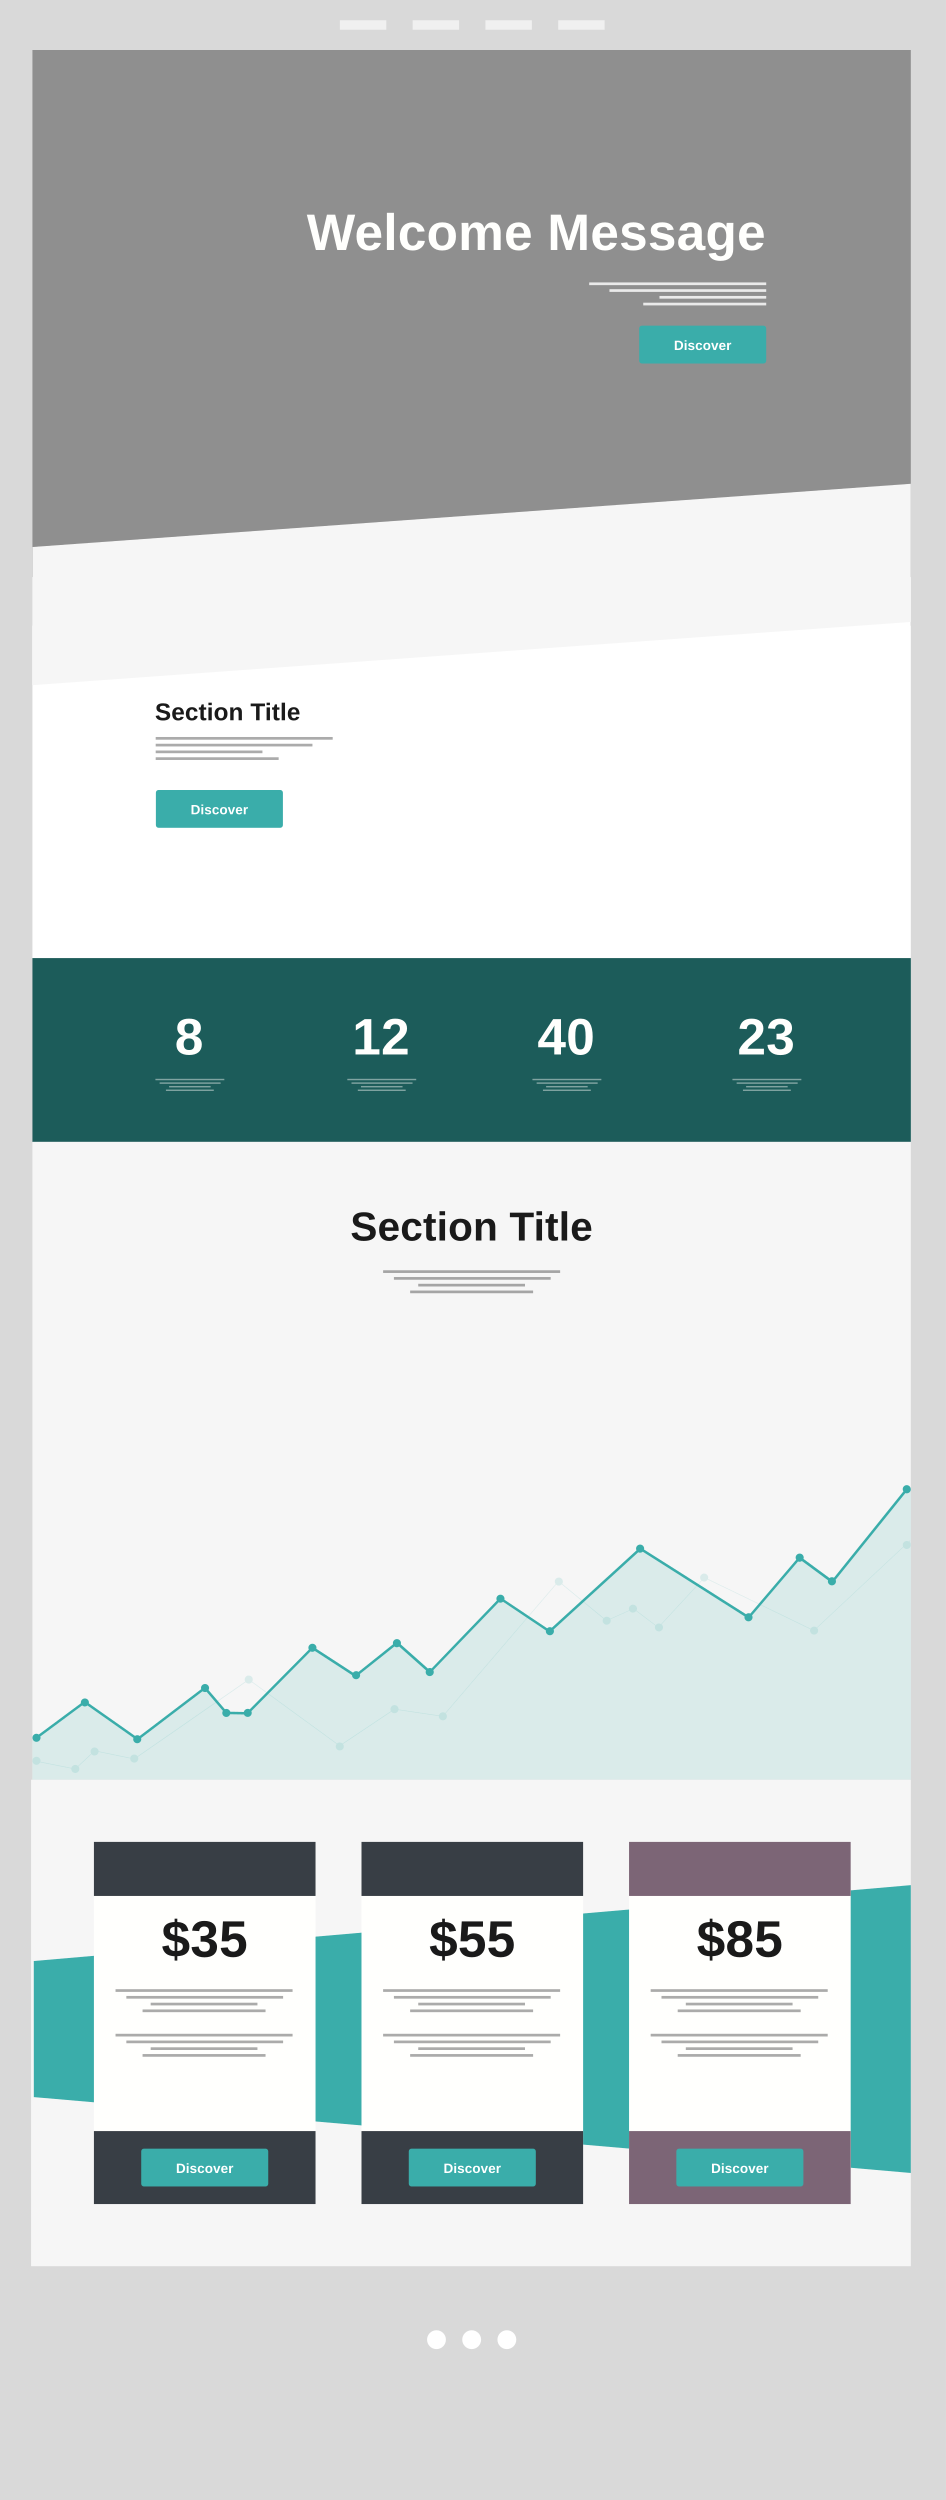
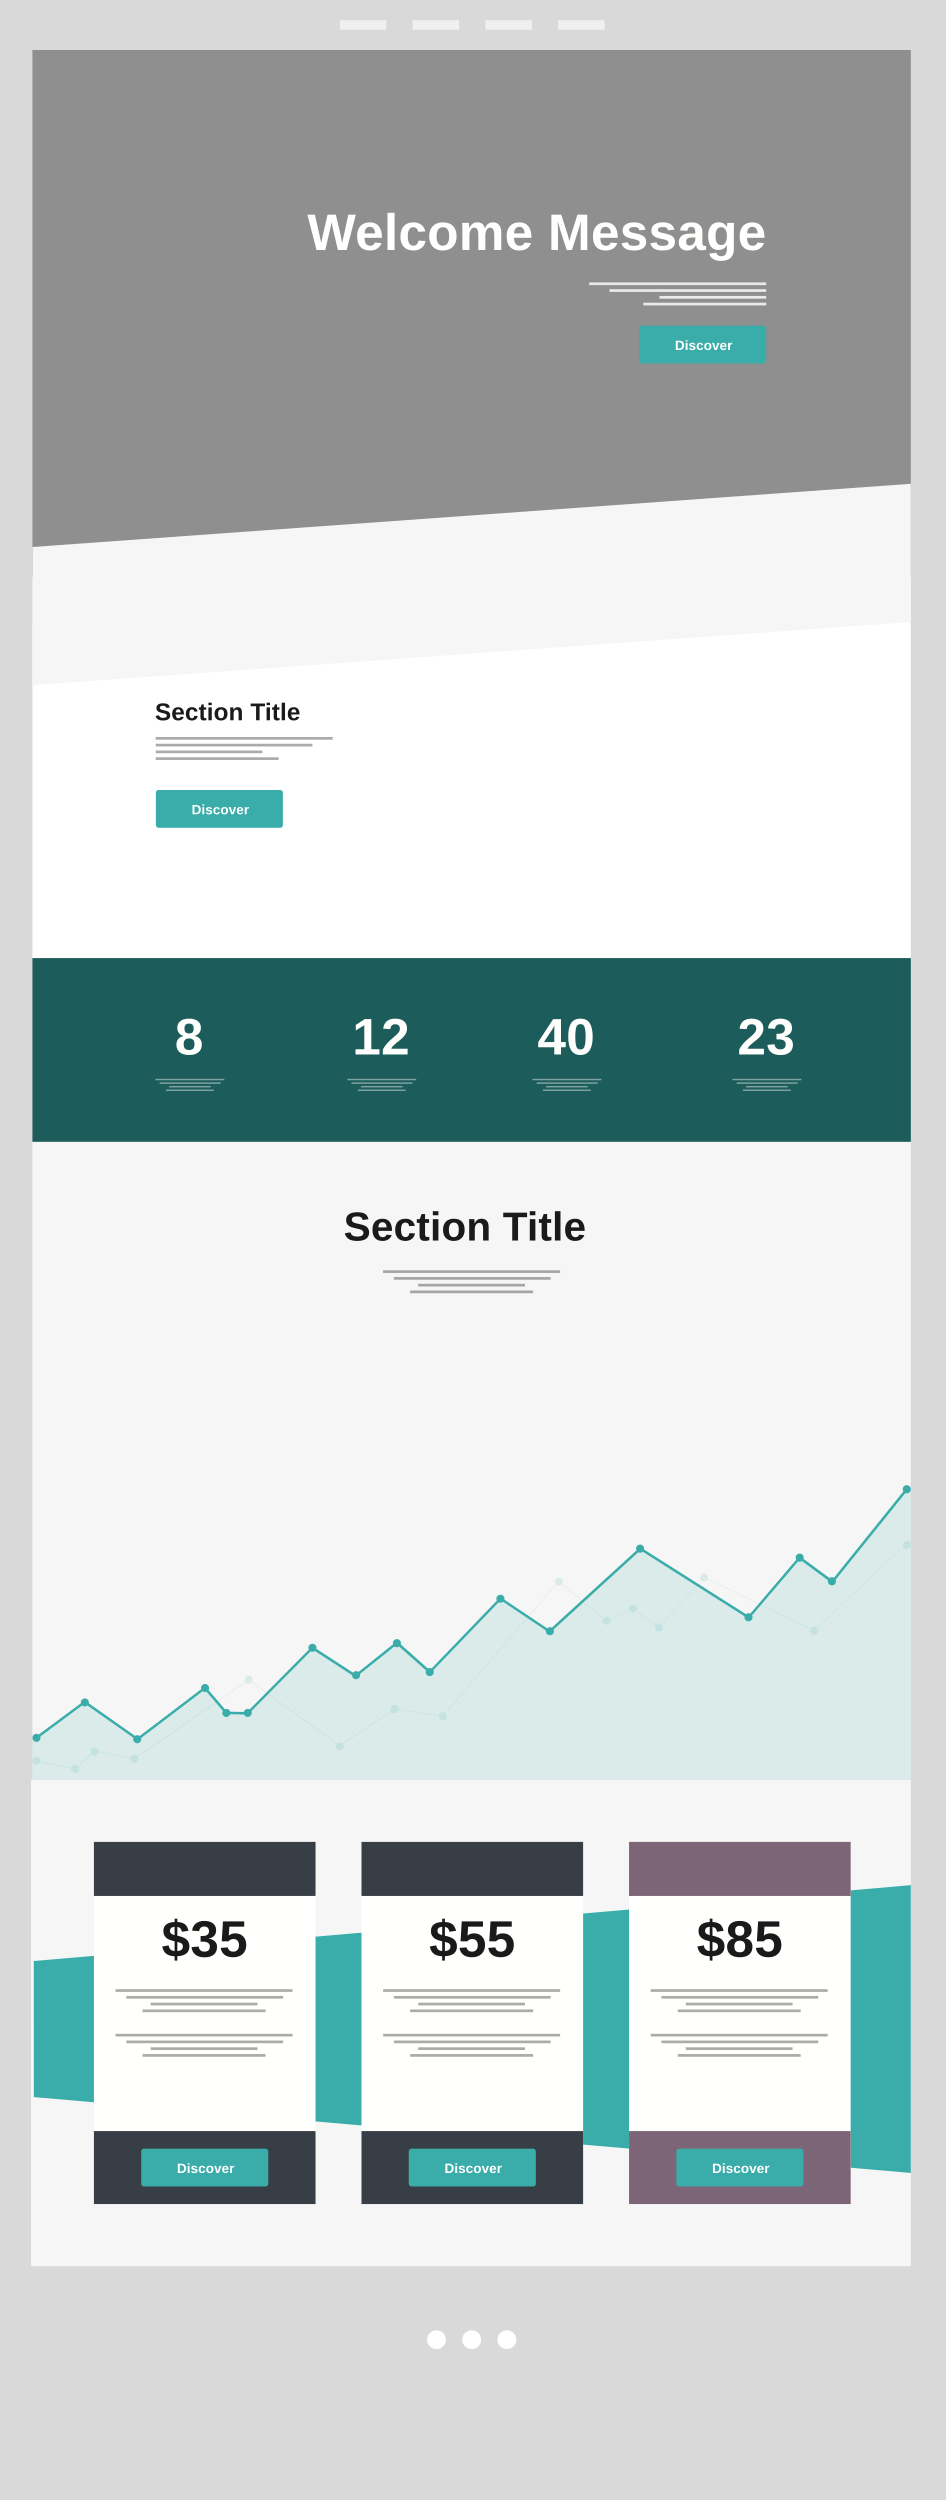
<svg xmlns="http://www.w3.org/2000/svg" width="700px" height="1850px" viewBox="0 0 700 1850" version="1.1">
  <defs>
    <pattern width="1" height="1" id="theme_graphene_s_cover_default_image_id" patternUnits="objectBoundingBox">
      <image width="650" height="426" preserveAspectRatio="xMidYMid slice" href="#s_cover_default_image_url" />
    </pattern>
    <pattern width="1" height="1" id="theme_graphene_s_text_image_default_image_id" patternUnits="objectBoundingBox">
      <image width="314.402" height="203" preserveAspectRatio="xMidYMid slice" href="#s_text_image_default_image_url" />
    </pattern>
    <pattern width="1" height="1" id="theme_graphene_s_parallax_default_image_id" patternUnits="objectBoundingBox">
      <image width="650" height="136" preserveAspectRatio="xMidYMid slice" href="#s_parallax_default_image_url" />
    </pattern>
    <pattern width="1" height="1" id="theme_graphene_s_picture_default_image_id" patternUnits="objectBoundingBox">
      <image width="435" height="272" preserveAspectRatio="xMidYMid slice" href="#s_picture_default_image_url" />
    </pattern>
    <filter id="theme_graphene_bright_down">
      <feComponentTransfer>
        <feFuncR type="linear" slope=".25" />
        <feFuncG type="linear" slope=".25" />
        <feFuncB type="linear" slope=".25" />
      </feComponentTransfer>
    </filter>
    <filter id="filter_readability_graphene">
      <feColorMatrix in="SourceGraphic" type="saturate" values="0" />
      <feComponentTransfer>
        <feFuncR type="table" tableValues="1 0" />
        <feFuncG type="table" tableValues="1 0" />
        <feFuncB type="table" tableValues="1 0" />
      </feComponentTransfer>
      <feComponentTransfer>
        <feFuncR type="linear" slope="10000" intercept="-4999.5" />
        <feFuncG type="linear" slope="10000" intercept="-4999.5" />
        <feFuncB type="linear" slope="10000" intercept="-4999.5" />
      </feComponentTransfer>
    </filter>
  </defs>
  <g stroke="none" stroke-width="1" fill="none" fill-rule="evenodd" class="theme_graphene">
    <rect fill="#FFFFFF" width="700" height="1850" />
    <rect fill-opacity="0.15" fill="#000000" width="700" height="1850" />
    <g transform="translate(24, 0)" class="svgc_menu">
      <rect fill="#MENU_COLOR" width="650" height="37" class="svgc_menu_bg" />
      <path d="M70.827,22.966 L70.827,21.451 L67.396,21.451 L67.396,14.272 L65.704,14.272 L65.704,22.966 L70.827,22.966 Z M75.118,23.085 C75.824,23.085 76.46,22.911 77.027,22.561 C77.593,22.212 78.041,21.704 78.371,21.039 C78.7,20.374 78.865,19.567 78.865,18.619 C78.865,17.671 78.7,16.865 78.371,16.2 C78.041,15.535 77.593,15.027 77.027,14.678 C76.46,14.328 75.824,14.153 75.118,14.153 C74.407,14.153 73.768,14.328 73.203,14.678 C72.638,15.027 72.191,15.535 71.863,16.2 C71.535,16.865 71.37,17.671 71.37,18.619 C71.37,19.565 71.535,20.37 71.863,21.035 C72.191,21.7 72.638,22.208 73.203,22.559 C73.768,22.91 74.407,23.085 75.118,23.085 Z M75.118,21.459 C74.709,21.459 74.352,21.35 74.047,21.133 C73.742,20.915 73.506,20.595 73.338,20.173 C73.17,19.751 73.086,19.234 73.086,18.619 C73.086,18.005 73.17,17.487 73.338,17.066 C73.506,16.644 73.742,16.324 74.047,16.106 C74.352,15.888 74.709,15.779 75.118,15.779 C75.527,15.779 75.884,15.888 76.188,16.106 C76.493,16.324 76.73,16.644 76.898,17.066 C77.066,17.487 77.15,18.005 77.15,18.619 C77.15,19.234 77.066,19.751 76.898,20.173 C76.73,20.595 76.493,20.915 76.188,21.133 C75.884,21.35 75.527,21.459 75.118,21.459 Z M83.625,23.085 C84.297,23.085 84.894,22.937 85.415,22.642 C85.936,22.346 86.345,21.924 86.642,21.377 C86.939,20.829 87.087,20.173 87.087,19.409 L87.087,19.409 L87.087,18.314 L83.739,18.314 L83.739,19.698 L85.455,19.698 L85.452,19.824 C85.436,20.06 85.388,20.274 85.307,20.466 L85.241,20.606 C85.097,20.878 84.888,21.088 84.616,21.237 C84.344,21.385 84.016,21.459 83.633,21.459 C83.211,21.459 82.845,21.348 82.535,21.126 C82.225,20.904 81.985,20.581 81.816,20.156 C81.647,19.732 81.562,19.217 81.562,18.611 C81.562,18.005 81.648,17.492 81.82,17.072 C81.992,16.652 82.232,16.331 82.541,16.11 C82.85,15.89 83.209,15.779 83.618,15.779 C83.836,15.779 84.036,15.809 84.217,15.868 C84.398,15.928 84.56,16.014 84.702,16.125 C84.844,16.237 84.964,16.373 85.063,16.533 C85.162,16.693 85.239,16.876 85.294,17.083 L85.294,17.083 L87.013,17.083 C86.958,16.652 86.835,16.258 86.642,15.9 C86.449,15.542 86.201,15.233 85.898,14.973 C85.594,14.712 85.247,14.511 84.856,14.368 C84.465,14.225 84.043,14.153 83.59,14.153 C83.061,14.153 82.57,14.254 82.117,14.455 C81.664,14.656 81.266,14.949 80.925,15.334 C80.584,15.718 80.319,16.188 80.13,16.741 C79.941,17.294 79.847,17.923 79.847,18.628 C79.847,19.545 80.005,20.337 80.322,21.003 C80.638,21.67 81.08,22.183 81.648,22.544 C82.216,22.905 82.875,23.085 83.625,23.085 Z M91.839,23.085 C92.545,23.085 93.181,22.911 93.748,22.561 C94.315,22.212 94.763,21.704 95.092,21.039 C95.422,20.374 95.586,19.567 95.586,18.619 C95.586,17.671 95.422,16.865 95.092,16.2 C94.763,15.535 94.315,15.027 93.748,14.678 C93.181,14.328 92.545,14.153 91.839,14.153 C91.128,14.153 90.49,14.328 89.924,14.678 C89.359,15.027 88.912,15.535 88.584,16.2 C88.256,16.865 88.092,17.671 88.092,18.619 C88.092,19.565 88.256,20.37 88.584,21.035 C88.912,21.7 89.359,22.208 89.924,22.559 C90.49,22.91 91.128,23.085 91.839,23.085 Z M91.839,21.459 C91.43,21.459 91.073,21.35 90.768,21.133 C90.464,20.915 90.227,20.595 90.059,20.173 C89.891,19.751 89.807,19.234 89.807,18.619 C89.807,18.005 89.891,17.487 90.059,17.066 C90.227,16.644 90.464,16.324 90.768,16.106 C91.073,15.888 91.43,15.779 91.839,15.779 C92.248,15.779 92.605,15.888 92.91,16.106 C93.215,16.324 93.451,16.644 93.619,17.066 C93.787,17.487 93.871,18.005 93.871,18.619 C93.871,19.234 93.787,19.751 93.619,20.173 C93.451,20.595 93.215,20.915 92.91,21.133 C92.605,21.35 92.248,21.459 91.839,21.459 Z" fill="#MENU_COLOR" fill-rule="nonzero" class="svgc_text" filter="url(#filter_readability_graphene)" />
      <g opacity="0.6" transform="translate(227.5, 15)" fill="#2D442A">
        <rect width="34.357" height="7" class="svgc_text" fill="#MENU_COLOR" filter="url(#filter_readability_graphene)" />
        <rect x="53.857" width="34.357" height="7" class="svgc_text" fill="#MENU_COLOR" filter="url(#filter_readability_graphene)" />
        <rect x="107.714" width="34.357" height="7" class="svgc_text" fill="#MENU_COLOR" filter="url(#filter_readability_graphene)" />
        <rect x="161.571" width="34.357" height="7" class="svgc_text" fill="#MENU_COLOR" filter="url(#filter_readability_graphene)" />
      </g>
      <rect fill="#MENU_COLOR" x="550.643" y="15" width="34.357" height="7" class="svgc_text" filter="url(#filter_readability_graphene)" />
    </g>
    <g transform="translate(24, 37)" class="s_cover">
      <rect fill="url(#theme_graphene_s_cover_default_image_id)" width="650" height="426" class="img_reference_s_cover_default_image" />
      <rect fill="#000000" opacity="0.34" width="650" height="426" />
      <g transform="translate(203, 114)">
-         <text font-family="Arial-BoldMT, Arial" font-size="38" font-weight="bold" letter-spacing="0.165" fill="#FFFFFD">
-           <tspan y="34">Welcome Message</tspan>
-         </text>
+         <text x="340" y="34" text-anchor="end" font-family="Arial-BoldMT, Arial" font-size="38" font-weight="bold" letter-spacing="0.165" fill="#FFFFFD">Welcome Message</text>
        <g transform="translate(209, 58)" fill="#EAEAEA" opacity="1">
          <g transform="translate(65.5, 8.5) scale(-1, 1) translate(-65.5, -8.5) ">
            <rect width="131" height="2" />
            <rect y="5" width="116" height="2" />
            <rect y="10" width="79" height="2" />
            <rect y="15" width="91" height="2" />
          </g>
        </g>
        <g transform="translate(246, 90)" class="svgc_btn_group">
          <rect fill="#3AADAA" width="94" height="28" rx="2" />
-           <text font-family="Arial-BoldMT, Arial" font-size="10" font-weight="bold" letter-spacing="0.043" fill="#3AADAA" class="svgc_text" filter="url(#filter_readability_graphene)" x="25.703" y="18">
+           <text text-anchor="middle" font-family="Arial-BoldMT, Arial" font-size="10" font-weight="bold" letter-spacing="0.043" fill="#3AADAA" class="svgc_text" filter="url(#filter_readability_graphene)" x="47.703" y="18">
                        Discover
                    </text>
        </g>
      </g>
    </g>
    <g transform="translate(24, 358)" class="s_text_image">
      <rect fill="#FFFFFF" y="69" width="650" height="282" />
      <polygon fill="#F6F6F6" points="0 46.779 650 0 650 102.221 0 149" />
      <rect fill="url(#theme_graphene_s_text_image_default_image_id)" x="270.598" y="98" width="314.402" height="203" class="img_reference_s_text_image_default_image" />
      <g transform="translate(90.5, 159)">
        <text font-family="Arial-BoldMT, Arial" font-size="18" font-weight="bold" letter-spacing="0.078" fill="#1A1A1A" x="0.147" y="16">
                    Section Title
                </text>
        <g transform="translate(0.704545, 28.37642)" fill="#000000" opacity="0.6">
          <rect opacity="0.55" width="131" height="2" />
          <rect opacity="0.55" y="5" width="116" height="2" />
          <rect opacity="0.55" y="10" width="79" height="2" />
          <rect opacity="0.55" y="15" width="91" height="2" />
        </g>
        <g transform="translate(0.854545, 67.57642)" class="svgc_btn_group">
          <rect fill="#3AADAA" width="94" height="28" rx="2" />
-           <text font-family="Arial-BoldMT, Arial" font-size="10" font-weight="bold" letter-spacing="0.043" fill="#3AADAA" class="svgc_text" filter="url(#filter_readability_graphene)" x="25.703" y="18">
+           <text text-anchor="middle" font-family="Arial-BoldMT, Arial" font-size="10" font-weight="bold" letter-spacing="0.043" fill="#3AADAA" class="svgc_text" filter="url(#filter_readability_graphene)" x="47.703" y="18">
                        Discover
                    </text>
        </g>
      </g>
    </g>
    <g transform="translate(24, 709)" class="s_numbers">
      <rect fill="#3AADAA" filter="url(#theme_graphene_bright_down)" width="650" height="136" />
      <rect fill-opacity="0.18" fill="url(#theme_graphene_s_parallax_default_image_id)" x="1" width="650" height="136" class="img_reference_s_parallax_default_image" />
      <g transform="translate(91, 37.32343)">
        <g transform="translate(0, 52)" fill="#FFFFFD" opacity="0.8">
          <rect opacity="0.55" width="51" height="1.059" />
          <rect opacity="0.55" x="3.115" y="2.647" width="45.16" height="1.059" />
          <rect opacity="0.55" x="10.122" y="5.294" width="30.756" height="1.059" />
          <rect opacity="0.55" x="7.786" y="7.941" width="35.427" height="1.059" />
        </g>
        <g transform="translate(142, 52)" fill="#FFFFFD" opacity="0.8">
          <rect opacity="0.55" width="51" height="1.059" />
          <rect opacity="0.55" x="3.115" y="2.647" width="45.16" height="1.059" />
          <rect opacity="0.55" x="10.122" y="5.294" width="30.756" height="1.059" />
          <rect opacity="0.55" x="7.786" y="7.941" width="35.427" height="1.059" />
        </g>
        <g transform="translate(279, 52)" fill="#FFFFFD" opacity="0.8">
          <rect opacity="0.55" width="51" height="1.059" />
          <rect opacity="0.55" x="3.115" y="2.647" width="45.16" height="1.059" />
          <rect opacity="0.55" x="10.122" y="5.294" width="30.756" height="1.059" />
          <rect opacity="0.55" x="7.786" y="7.941" width="35.427" height="1.059" />
        </g>
        <g transform="translate(427, 52)" fill="#FFFFFD" opacity="0.8">
          <rect opacity="0.55" width="51" height="1.059" />
          <rect opacity="0.55" x="3.115" y="2.647" width="45.16" height="1.059" />
          <rect opacity="0.55" x="10.122" y="5.294" width="30.756" height="1.059" />
          <rect opacity="0.55" x="7.786" y="7.941" width="35.427" height="1.059" />
        </g>
        <text font-family="Arial-BoldMT, Arial" font-size="38" font-weight="bold" letter-spacing="0.165" fill="#FFFFFD" x="282.701" y="34">40</text>
        <text font-family="Arial-BoldMT, Arial" font-size="38" font-weight="bold" letter-spacing="0.165" fill="#FFFFFD" x="430.701" y="34">23</text>
        <text font-family="Arial-BoldMT, Arial" font-size="38" font-weight="bold" letter-spacing="0.165" fill="#FFFFFD" x="14.351" y="34">8</text>
        <text font-family="Arial-BoldMT, Arial" font-size="38" font-weight="bold" letter-spacing="0.165" fill="#FFFFFD" x="145.701" y="34">12</text>
      </g>
    </g>
    <g transform="translate(24, 845)" class="s_picture">
      <rect fill="#F6F6F6" width="650" height="472" />
      <g transform="translate(0, 46)">
        <g transform="translate(0, 208)" fill="#3AADAA" fill-rule="nonzero">
          <path d="M648.883,41.919 L649.528,41.322 L649.205,41 L648.468,41.689 C648.053,41.459 647.546,41.322 647.04,41.322 C645.381,41.322 644.045,42.654 644.045,44.308 C644.045,44.767 644.137,45.181 644.321,45.548 L580.416,105.362 C579.909,104.949 579.218,104.673 578.481,104.673 C577.329,104.673 576.361,105.316 575.854,106.235 L499.877,69.437 C499.969,69.115 500.062,68.794 500.062,68.426 C500.062,66.772 498.725,65.44 497.067,65.44 C495.408,65.44 494.072,66.772 494.072,68.426 C494.072,69.253 494.44,70.034 494.993,70.585 L465.183,102.835 C464.722,102.56 464.169,102.376 463.616,102.376 C462.603,102.376 461.727,102.881 461.221,103.616 L447.03,92.866 C447.26,92.453 447.398,91.948 447.398,91.442 C447.398,89.788 446.062,88.456 444.403,88.456 C442.745,88.456 441.409,89.788 441.409,91.442 C441.409,91.856 441.501,92.223 441.639,92.591 L427.632,98.839 C427.125,97.966 426.158,97.369 425.052,97.369 C424.131,97.369 423.347,97.782 422.794,98.379 L392.017,73.066 C392.339,72.607 392.523,72.01 392.523,71.366 C392.523,69.713 391.187,68.38 389.528,68.38 C387.87,68.38 386.534,69.713 386.534,71.366 C386.534,72.101 386.764,72.745 387.225,73.25 L305.488,168.622 C304.982,168.254 304.383,168.071 303.738,168.071 C302.309,168.071 301.111,169.081 300.835,170.413 L270.932,166.003 C270.932,165.911 270.932,165.865 270.932,165.774 C270.932,164.12 269.596,162.787 267.938,162.787 C266.279,162.787 264.943,164.12 264.943,165.774 C264.943,166.325 265.081,166.784 265.311,167.244 L229.419,191.178 C228.866,190.673 228.175,190.397 227.392,190.397 C226.609,190.397 225.871,190.719 225.365,191.178 L162.611,145.422 C162.887,144.963 163.072,144.411 163.072,143.86 C163.072,142.206 161.736,140.874 160.077,140.874 C158.418,140.874 157.082,142.206 157.082,143.86 C157.082,144.411 157.22,144.917 157.497,145.376 L77.788,200.642 C77.235,199.861 76.359,199.356 75.3,199.356 C73.825,199.356 72.627,200.412 72.351,201.791 L48.991,196.967 C48.945,195.359 47.609,194.119 45.996,194.119 C44.337,194.119 43.001,195.451 43.001,197.105 C43.001,197.702 43.186,198.253 43.462,198.713 L33.74,207.809 C33.187,207.303 32.496,207.028 31.713,207.028 C30.331,207.028 29.179,207.947 28.81,209.233 L5.898,204.685 C5.944,204.455 5.99,204.225 5.99,203.996 C5.99,202.342 4.654,201.01 2.995,201.01 C1.336,201.01 0,202.342 0,203.996 C0,205.65 1.336,206.982 2.995,206.982 C4.239,206.982 5.299,206.201 5.759,205.144 L28.718,209.692 C28.718,209.784 28.718,209.922 28.718,210.014 C28.718,211.668 30.054,213 31.713,213 C33.372,213 34.708,211.668 34.708,210.014 C34.708,209.325 34.477,208.682 34.063,208.13 L43.738,199.08 C44.291,199.723 45.075,200.091 45.996,200.091 C47.517,200.091 48.807,198.942 48.991,197.426 L72.351,202.25 C72.351,202.296 72.351,202.296 72.351,202.342 C72.351,203.996 73.687,205.328 75.346,205.328 C77.004,205.328 78.34,203.996 78.34,202.342 C78.34,201.882 78.248,201.423 78.064,201.056 L157.819,145.79 C158.372,146.479 159.201,146.892 160.123,146.892 C161.044,146.892 161.828,146.479 162.381,145.835 L225.088,191.546 C224.673,192.051 224.443,192.694 224.443,193.384 C224.443,195.037 225.779,196.37 227.438,196.37 C229.097,196.37 230.433,195.037 230.433,193.384 C230.433,192.694 230.202,192.051 229.788,191.546 L265.588,167.657 C266.141,168.346 266.97,168.806 267.938,168.806 C269.366,168.806 270.564,167.795 270.84,166.463 L300.743,170.873 C300.743,170.919 300.743,171.011 300.743,171.057 C300.743,172.71 302.079,174.043 303.738,174.043 C305.396,174.043 306.732,172.71 306.732,171.057 C306.732,170.23 306.364,169.449 305.811,168.897 L387.501,73.572 C388.054,74.031 388.745,74.353 389.482,74.353 C390.358,74.353 391.095,73.985 391.648,73.388 L422.426,98.701 C422.149,99.16 421.965,99.712 421.965,100.309 C421.965,101.963 423.301,103.295 424.96,103.295 C426.619,103.295 427.955,101.963 427.955,100.309 C427.955,99.941 427.863,99.528 427.724,99.206 L441.777,92.912 C442.284,93.785 443.251,94.337 444.311,94.337 C445.279,94.337 446.154,93.877 446.707,93.142 L460.944,103.892 C460.714,104.306 460.622,104.765 460.622,105.27 C460.622,106.924 461.958,108.256 463.616,108.256 C465.275,108.256 466.611,106.924 466.611,105.27 C466.611,104.351 466.197,103.571 465.552,103.019 L495.316,70.815 C495.823,71.183 496.422,71.366 497.021,71.366 C498.172,71.366 499.14,70.723 499.647,69.804 L575.624,106.603 C575.532,106.924 575.44,107.246 575.44,107.613 C575.44,109.267 576.776,110.599 578.434,110.599 C580.093,110.599 581.429,109.267 581.429,107.613 C581.429,106.878 581.153,106.189 580.692,105.638 L644.505,45.916 C645.058,46.743 645.98,47.248 646.993,47.248 C648.652,47.248 649.988,45.916 649.988,44.262 C650.08,43.343 649.62,42.47 648.883,41.919 Z" opacity="0.15" />
          <polygon opacity="0.15" points="0 188.5 38.673 159.417 77.787 186.939 127.683 148.987 143.531 167.504 159.242 167.779 207.202 119.35 239.13 140.119 269.767 115.675 294.093 137.316 346.384 82.914 382.688 107.22 449.814 46.018 529.979 96.882 567.665 52.68 591.899 70.508 647 3 650 3 650 218 0 218" />
          <path d="M647.005,0 C645.347,0 644.011,1.333 644.011,2.987 C644.011,3.585 644.195,4.136 644.517,4.642 L593.147,68.523 C592.686,68.293 592.179,68.109 591.673,68.109 C590.982,68.109 590.29,68.339 589.784,68.753 L570.572,54.598 C570.664,54.276 570.756,53.954 570.756,53.633 C570.756,51.978 569.42,50.645 567.761,50.645 C566.103,50.645 564.766,51.978 564.766,53.633 C564.766,54.184 564.951,54.736 565.227,55.195 L531.272,95.04 C530.903,94.857 530.443,94.765 529.982,94.765 C529.245,94.765 528.554,95.04 528.001,95.5 L452.581,47.658 C452.627,47.428 452.673,47.199 452.673,46.969 C452.673,45.314 451.337,43.981 449.678,43.981 C448.02,43.981 446.683,45.314 446.683,46.969 C446.683,47.474 446.822,47.888 447.006,48.301 L384.394,105.473 C383.979,105.243 383.472,105.105 382.92,105.105 C382.136,105.105 381.399,105.427 380.846,105.932 L349.241,84.792 C349.287,84.562 349.333,84.332 349.333,84.057 C349.333,82.402 347.997,81.069 346.338,81.069 C344.68,81.069 343.344,82.402 343.344,84.057 C343.344,84.562 343.482,85.022 343.666,85.435 L295.428,135.621 C295.014,135.437 294.599,135.299 294.138,135.299 C293.586,135.299 293.079,135.437 292.618,135.713 L272.577,117.881 C272.669,117.606 272.715,117.284 272.715,116.916 C272.715,115.262 271.379,113.929 269.72,113.929 C268.062,113.929 266.725,115.262 266.725,116.916 C266.725,117.238 266.772,117.514 266.864,117.789 L241.34,138.195 C240.833,137.827 240.234,137.643 239.589,137.643 C238.621,137.643 237.792,138.103 237.239,138.792 L210.103,121.144 C210.149,120.915 210.195,120.639 210.195,120.363 C210.195,118.709 208.859,117.376 207.2,117.376 C205.542,117.376 204.206,118.709 204.206,120.363 C204.206,120.869 204.344,121.328 204.528,121.742 L160.806,165.907 C160.391,165.677 159.884,165.539 159.331,165.539 C157.903,165.539 156.705,166.551 156.429,167.883 L146.385,167.699 C146.016,166.459 144.865,165.585 143.528,165.585 C143.114,165.585 142.745,165.677 142.377,165.815 L130.306,151.66 C130.582,151.201 130.72,150.695 130.72,150.144 C130.72,148.489 129.384,147.156 127.726,147.156 C126.067,147.156 124.731,148.489 124.731,150.144 C124.731,150.465 124.777,150.741 124.869,151.017 L79.396,185.623 C78.889,185.255 78.29,185.026 77.599,185.026 C76.954,185.026 76.401,185.209 75.894,185.577 L41.709,161.495 C41.755,161.265 41.801,161.082 41.801,160.852 C41.801,159.197 40.465,157.865 38.806,157.865 C37.148,157.865 35.812,159.197 35.812,160.852 C35.812,161.082 35.812,161.265 35.858,161.449 L4.699,184.531 C4.193,184.209 3.64,183.98 2.995,183.98 C1.336,183.98 0,185.312 0,186.967 C0,188.621 1.336,189.954 2.995,189.954 C4.653,189.954 5.989,188.621 5.989,186.967 C5.989,186.645 5.943,186.277 5.805,186.002 L36.779,163.012 C37.332,163.471 38.023,163.793 38.76,163.793 C39.544,163.793 40.235,163.517 40.741,163.058 L74.743,187.002 C74.651,187.323 74.558,187.645 74.558,188.013 C74.558,189.667 75.894,191 77.553,191 C79.212,191 80.548,189.667 80.548,188.013 C80.548,187.691 80.502,187.415 80.41,187.14 L125.883,152.533 C126.39,152.901 126.989,153.131 127.68,153.131 C128.094,153.131 128.509,153.039 128.877,152.901 L140.948,167.01 C140.672,167.47 140.488,167.975 140.488,168.573 C140.488,170.227 141.824,171.56 143.482,171.56 C144.772,171.56 145.924,170.733 146.293,169.538 L156.521,169.722 C156.982,170.779 158.041,171.514 159.285,171.514 C160.944,171.514 162.28,170.181 162.28,168.527 C162.28,168.067 162.188,167.654 162.003,167.24 L205.772,123.029 C206.187,123.212 206.647,123.35 207.108,123.35 C207.799,123.35 208.49,123.121 208.997,122.707 L236.502,140.584 C236.502,140.584 236.502,140.63 236.502,140.63 C236.502,142.285 237.838,143.618 239.497,143.618 C241.155,143.618 242.492,142.285 242.492,140.63 C242.492,140.309 242.445,139.987 242.353,139.711 L267.831,119.398 C268.338,119.766 268.937,119.995 269.628,119.995 C270.273,119.995 270.872,119.766 271.379,119.444 L291.282,137.138 C291.098,137.505 291.006,137.919 291.006,138.333 C291.006,139.987 292.342,141.32 294,141.32 C295.659,141.32 296.995,139.987 296.995,138.333 C296.995,137.827 296.857,137.321 296.626,136.908 L345.002,86.676 C345.417,86.86 345.831,86.998 346.338,86.998 C347.075,86.998 347.766,86.722 348.273,86.308 L379.971,107.541 C379.925,107.725 379.925,107.909 379.925,108.092 C379.925,109.747 381.261,111.08 382.92,111.08 C384.578,111.08 385.914,109.747 385.914,108.092 C385.914,107.633 385.822,107.219 385.638,106.852 L448.296,49.68 C448.711,49.91 449.171,50.002 449.678,50.002 C450.415,50.002 451.106,49.726 451.659,49.267 L526.987,97.109 C526.941,97.338 526.895,97.568 526.895,97.798 C526.895,99.452 528.231,100.785 529.89,100.785 C531.548,100.785 532.885,99.452 532.885,97.798 C532.885,97.292 532.746,96.787 532.516,96.373 L566.517,56.482 C566.886,56.62 567.254,56.712 567.669,56.712 C568.314,56.712 568.913,56.528 569.42,56.16 L588.724,70.407 C588.678,70.637 588.632,70.913 588.632,71.188 C588.632,72.843 589.968,74.176 591.627,74.176 C593.285,74.176 594.621,72.843 594.621,71.188 C594.621,70.775 594.529,70.361 594.345,69.994 L645.946,5.883 C646.268,6.02 646.637,6.066 647.005,6.066 C648.664,6.066 650,4.734 650,3.079 C650,1.425 648.664,0 647.005,0 Z" />
        </g>
        <rect fill="url(#theme_graphene_s_picture_default_image_id)" x="108" y="89" width="435" height="272" class="img_reference_s_picture_default_image" />
-         <text font-family="Arial-BoldMT, Arial" font-size="30" font-weight="bold" letter-spacing="0.13" fill="#1A1A1A" x="235.246" y="27">Section Title</text>
+         <text text-anchor="middle" font-family="Arial-BoldMT, Arial" font-size="30" font-weight="bold" letter-spacing="0.13" fill="#1A1A1A" x="320" y="27">Section Title</text>
        <g transform="translate(259.5, 49)" fill="#000000" opacity="0.6">
          <rect opacity="0.55" width="131" height="2" />
          <rect opacity="0.55" x="8" y="5" width="116" height="2" />
          <rect opacity="0.55" x="26" y="10" width="79" height="2" />
          <rect opacity="0.55" x="20" y="15" width="91" height="2" />
        </g>
      </g>
    </g>
    <g transform="translate(23, 1317)" class="s_comparisons">
      <rect fill="#F6F6F6" width="651" height="360" />
      <polygon fill="#3AADAA" transform="translate(326.5, 184.5) rotate(-90) translate(-326.5, -184.5) " points="376.855 -140 433 509 220 509 276.142 -139.972" />
      <g transform="translate(46.5, 46)">
        <rect fill="#FFFFFD" width="164" height="267" />
-         <text font-family="Arial-BoldMT, Arial" font-size="38" font-weight="bold" letter-spacing="0.165" fill="#1A1A1A">
-           <tspan x="50.052" y="85">$35</tspan>
-         </text>
+         <text font-family="Arial-BoldMT, Arial" font-size="38" font-weight="bold" letter-spacing="0.165" fill="#1A1A1A" x="50.052" y="85">$35</text>
        <rect fill="#383E45" width="164" height="40" />
        <rect fill="#383E45" y="214" width="164" height="54" />
        <g transform="translate(35, 227)" class="svgc_btn_group">
          <rect fill="#3AADAA" width="94" height="28" rx="2" />
-           <text font-family="Arial-BoldMT, Arial" font-size="10" font-weight="bold" letter-spacing="0.043" fill="#3AADAA" class="svgc_text" filter="url(#filter_readability_graphene)" x="25.703" y="18">Discover</text>
+           <text text-anchor="middle" font-family="Arial-BoldMT, Arial" font-size="10" font-weight="bold" letter-spacing="0.043" fill="#3AADAA" class="svgc_text" filter="url(#filter_readability_graphene)" x="47.703" y="18">Discover</text>
        </g>
        <g transform="translate(16, 109)" opacity="0.6">
          <rect fill="#FFFFFF" opacity="0.55" width="131" height="2" class="svgc_text" filter="url(#filter_readability_graphene)" />
          <rect fill="#FFFFFF" opacity="0.55" x="8" y="5" width="116" height="2" class="svgc_text" filter="url(#filter_readability_graphene)" />
          <rect fill="#FFFFFF" opacity="0.55" x="26" y="10" width="79" height="2" class="svgc_text" filter="url(#filter_readability_graphene)" />
          <rect fill="#FFFFFF" opacity="0.55" x="20" y="15" width="91" height="2" class="svgc_text" filter="url(#filter_readability_graphene)" />
        </g>
        <g transform="translate(16, 142)" opacity="0.6">
          <rect fill="#FFFFFF" opacity="0.55" width="131" height="2" class="svgc_text" filter="url(#filter_readability_graphene)" />
          <rect fill="#FFFFFF" opacity="0.55" x="8" y="5" width="116" height="2" class="svgc_text" filter="url(#filter_readability_graphene)" />
          <rect fill="#FFFFFF" opacity="0.55" x="26" y="10" width="79" height="2" class="svgc_text" filter="url(#filter_readability_graphene)" />
          <rect fill="#FFFFFF" opacity="0.55" x="20" y="15" width="91" height="2" class="svgc_text" filter="url(#filter_readability_graphene)" />
        </g>
      </g>
      <g transform="translate(244.5, 46)">
        <rect fill="#FFFFFD" width="164" height="267" />
        <text font-family="Arial-BoldMT, Arial" font-size="38" font-weight="bold" letter-spacing="0.165" fill="#1A1A1A" x="50.052" y="85">$55</text>
        <rect fill="#383E45" width="164" height="40" />
        <rect fill="#383E45" y="214" width="164" height="54" />
        <g transform="translate(35, 227)" class="svgc_btn_group">
          <rect fill="#3AADAA" width="94" height="28" rx="2" />
-           <text font-family="Arial-BoldMT, Arial" font-size="10" font-weight="bold" letter-spacing="0.043" fill="#3AADAA" class="svgc_text" filter="url(#filter_readability_graphene)" x="25.703" y="18">Discover</text>
+           <text text-anchor="middle" font-family="Arial-BoldMT, Arial" font-size="10" font-weight="bold" letter-spacing="0.043" fill="#3AADAA" class="svgc_text" filter="url(#filter_readability_graphene)" x="47.703" y="18">Discover</text>
        </g>
        <g transform="translate(16, 109)" opacity="0.6">
          <rect fill="#FFFFFF" opacity="0.55" width="131" height="2" class="svgc_text" filter="url(#filter_readability_graphene)" />
          <rect fill="#FFFFFF" opacity="0.55" x="8" y="5" width="116" height="2" class="svgc_text" filter="url(#filter_readability_graphene)" />
          <rect fill="#FFFFFF" opacity="0.55" x="26" y="10" width="79" height="2" class="svgc_text" filter="url(#filter_readability_graphene)" />
          <rect fill="#FFFFFF" opacity="0.55" x="20" y="15" width="91" height="2" class="svgc_text" filter="url(#filter_readability_graphene)" />
        </g>
        <g transform="translate(16, 142)" opacity="0.6">
          <rect fill="#FFFFFF" opacity="0.55" width="131" height="2" class="svgc_text" filter="url(#filter_readability_graphene)" />
          <rect fill="#FFFFFF" opacity="0.55" x="8" y="5" width="116" height="2" class="svgc_text" filter="url(#filter_readability_graphene)" />
          <rect fill="#FFFFFF" opacity="0.55" x="26" y="10" width="79" height="2" class="svgc_text" filter="url(#filter_readability_graphene)" />
          <rect fill="#FFFFFF" opacity="0.55" x="20" y="15" width="91" height="2" class="svgc_text" filter="url(#filter_readability_graphene)" />
        </g>
      </g>
      <g transform="translate(442.5, 46)">
        <rect fill="#FFFFFD" width="164" height="267" />
        <text font-family="Arial-BoldMT, Arial" font-size="38" font-weight="bold" letter-spacing="0.165" fill="#1A1A1A" x="50.052" y="85">$85</text>
        <rect fill="#7C6576" width="164" height="40" />
        <rect fill="#7C6576" y="214" width="164" height="54" />
        <g transform="translate(35, 227)" class="svgc_btn_group">
          <rect fill="#3AADAA" width="94" height="28" rx="2" />
-           <text font-family="Arial-BoldMT, Arial" font-size="10" font-weight="bold" letter-spacing="0.043" fill="#3AADAA" class="svgc_text" filter="url(#filter_readability_graphene)" x="25.703" y="18">Discover</text>
+           <text text-anchor="middle" font-family="Arial-BoldMT, Arial" font-size="10" font-weight="bold" letter-spacing="0.043" fill="#3AADAA" class="svgc_text" filter="url(#filter_readability_graphene)" x="47.703" y="18">Discover</text>
        </g>
        <g transform="translate(16, 109)" opacity="0.6">
          <rect fill="#FFFFFF" opacity="0.55" width="131" height="2" class="svgc_text" filter="url(#filter_readability_graphene)" />
          <rect fill="#FFFFFF" opacity="0.55" x="8" y="5" width="116" height="2" class="svgc_text" filter="url(#filter_readability_graphene)" />
          <rect fill="#FFFFFF" opacity="0.55" x="26" y="10" width="79" height="2" class="svgc_text" filter="url(#filter_readability_graphene)" />
          <rect fill="#FFFFFF" opacity="0.55" x="20" y="15" width="91" height="2" class="svgc_text" filter="url(#filter_readability_graphene)" />
        </g>
        <g transform="translate(16, 142)" opacity="0.6">
          <rect fill="#FFFFFF" opacity="0.55" width="131" height="2" class="svgc_text" filter="url(#filter_readability_graphene)" />
          <rect fill="#FFFFFF" opacity="0.55" x="8" y="5" width="116" height="2" class="svgc_text" filter="url(#filter_readability_graphene)" />
          <rect fill="#FFFFFF" opacity="0.55" x="26" y="10" width="79" height="2" class="svgc_text" filter="url(#filter_readability_graphene)" />
          <rect fill="#FFFFFF" opacity="0.55" x="20" y="15" width="91" height="2" class="svgc_text" filter="url(#filter_readability_graphene)" />
        </g>
      </g>
    </g>
    <g transform="translate(24, 1676)" class="svgc_footer">
      <rect fill="#FOOTER_COLOR" width="651" height="174" class="svgc_footer_bg" />
      <g transform="translate(292.02, 48.38503)" fill="#2D442A">
        <ellipse cx="6.975" cy="6.979" rx="6.975" ry="6.979" class="svgc_text" fill="#FOOTER_COLOR" filter="url(#filter_readability_graphene)" />
        <ellipse cx="33.015" cy="6.979" rx="6.975" ry="6.979" class="svgc_text" fill="#FOOTER_COLOR" filter="url(#filter_readability_graphene)" />
        <ellipse cx="59.055" cy="6.979" rx="6.975" ry="6.979" class="svgc_text" fill="#FOOTER_COLOR" filter="url(#filter_readability_graphene)" />
      </g>
      <path d="M314.821,118.928 L314.821,117.517 L311.385,117.517 L311.385,110.838 L309.69,110.838 L309.69,118.928 L314.821,118.928 Z M319.118,119.038 C319.825,119.038 320.462,118.876 321.03,118.55 C321.597,118.225 322.046,117.753 322.376,117.134 C322.706,116.515 322.871,115.765 322.871,114.883 C322.871,114.001 322.706,113.25 322.376,112.631 C322.046,112.012 321.597,111.54 321.03,111.215 C320.462,110.89 319.825,110.727 319.118,110.727 C318.406,110.727 317.766,110.89 317.2,111.215 C316.634,111.54 316.187,112.012 315.858,112.631 C315.529,113.25 315.365,114.001 315.365,114.883 C315.365,115.762 315.529,116.512 315.858,117.13 C316.187,117.749 316.634,118.222 317.2,118.548 C317.766,118.875 318.406,119.038 319.118,119.038 Z M319.118,117.525 C318.708,117.525 318.351,117.424 318.046,117.221 C317.74,117.018 317.504,116.721 317.335,116.329 C317.167,115.936 317.083,115.454 317.083,114.883 C317.083,114.311 317.167,113.829 317.335,113.437 C317.504,113.045 317.74,112.747 318.046,112.544 C318.351,112.342 318.708,112.24 319.118,112.24 C319.527,112.24 319.885,112.342 320.19,112.544 C320.495,112.747 320.732,113.045 320.901,113.437 C321.069,113.829 321.153,114.311 321.153,114.883 C321.153,115.454 321.069,115.936 320.901,116.329 C320.732,116.721 320.495,117.018 320.19,117.221 C319.885,117.424 319.527,117.525 319.118,117.525 Z M327.639,119.038 C328.312,119.038 328.909,118.901 329.431,118.625 C329.953,118.35 330.362,117.958 330.66,117.448 C330.957,116.939 331.106,116.329 331.106,115.617 L331.106,115.617 L331.106,114.598 L327.752,114.598 L327.752,115.886 L329.471,115.886 L329.468,116.003 C329.452,116.223 329.404,116.422 329.323,116.601 L329.257,116.731 C329.112,116.984 328.903,117.18 328.631,117.318 C328.358,117.456 328.03,117.525 327.646,117.525 C327.224,117.525 326.857,117.422 326.547,117.215 C326.236,117.009 325.996,116.708 325.827,116.313 C325.657,115.918 325.572,115.438 325.572,114.875 C325.572,114.311 325.658,113.834 325.831,113.443 C326.003,113.052 326.243,112.754 326.553,112.548 C326.862,112.343 327.221,112.24 327.631,112.24 C327.85,112.24 328.05,112.268 328.231,112.323 C328.413,112.378 328.575,112.458 328.717,112.562 C328.859,112.666 328.98,112.793 329.079,112.941 C329.178,113.09 329.255,113.261 329.31,113.453 L329.31,113.453 L331.032,113.453 C330.977,113.053 330.853,112.686 330.66,112.353 C330.467,112.02 330.218,111.732 329.914,111.49 C329.61,111.247 329.263,111.06 328.871,110.927 C328.48,110.794 328.057,110.727 327.603,110.727 C327.074,110.727 326.582,110.821 326.128,111.008 C325.674,111.195 325.276,111.467 324.934,111.825 C324.593,112.184 324.327,112.62 324.138,113.135 C323.949,113.65 323.854,114.235 323.854,114.891 C323.854,115.744 324.013,116.481 324.33,117.101 C324.647,117.721 325.09,118.199 325.658,118.535 C326.227,118.87 326.887,119.038 327.639,119.038 Z M335.865,119.038 C336.572,119.038 337.209,118.876 337.777,118.55 C338.344,118.225 338.793,117.753 339.123,117.134 C339.453,116.515 339.618,115.765 339.618,114.883 C339.618,114.001 339.453,113.25 339.123,112.631 C338.793,112.012 338.344,111.54 337.777,111.215 C337.209,110.89 336.572,110.727 335.865,110.727 C335.153,110.727 334.514,110.89 333.947,111.215 C333.381,111.54 332.934,112.012 332.605,112.631 C332.276,113.25 332.112,114.001 332.112,114.883 C332.112,115.762 332.276,116.512 332.605,117.13 C332.934,117.749 333.381,118.222 333.947,118.548 C334.514,118.875 335.153,119.038 335.865,119.038 Z M335.865,117.525 C335.455,117.525 335.098,117.424 334.793,117.221 C334.487,117.018 334.251,116.721 334.082,116.329 C333.914,115.936 333.83,115.454 333.83,114.883 C333.83,114.311 333.914,113.829 334.082,113.437 C334.251,113.045 334.487,112.747 334.793,112.544 C335.098,112.342 335.455,112.24 335.865,112.24 C336.275,112.24 336.632,112.342 336.937,112.544 C337.243,112.747 337.479,113.045 337.648,113.437 C337.816,113.829 337.9,114.311 337.9,114.883 C337.9,115.454 337.816,115.936 337.648,116.329 C337.479,116.721 337.243,117.018 336.937,117.221 C336.632,117.424 336.275,117.525 335.865,117.525 Z" fill="#FOOTER_COLOR" fill-rule="nonzero" class="svgc_text" filter="url(#filter_readability_graphene)" />
      <g transform="translate(264.12, 73.50802)" opacity="0.55">
        <rect width="122.76" height="1.861" class="svgc_text" fill="#FOOTER_COLOR" filter="url(#filter_readability_graphene)" />
        <rect x="6.51" y="4.652" width="108.81" height="1.861" class="svgc_text" fill="#FOOTER_COLOR" filter="url(#filter_readability_graphene)" />
        <rect x="24.18" y="9.305" width="74.4" height="1.861" class="svgc_text" fill="#FOOTER_COLOR" filter="url(#filter_readability_graphene)" />
        <rect x="18.6" y="13.957" width="85.56" height="1.861" class="svgc_text" fill="#FOOTER_COLOR" filter="url(#filter_readability_graphene)" />
      </g>
    </g>
  </g>
</svg>
